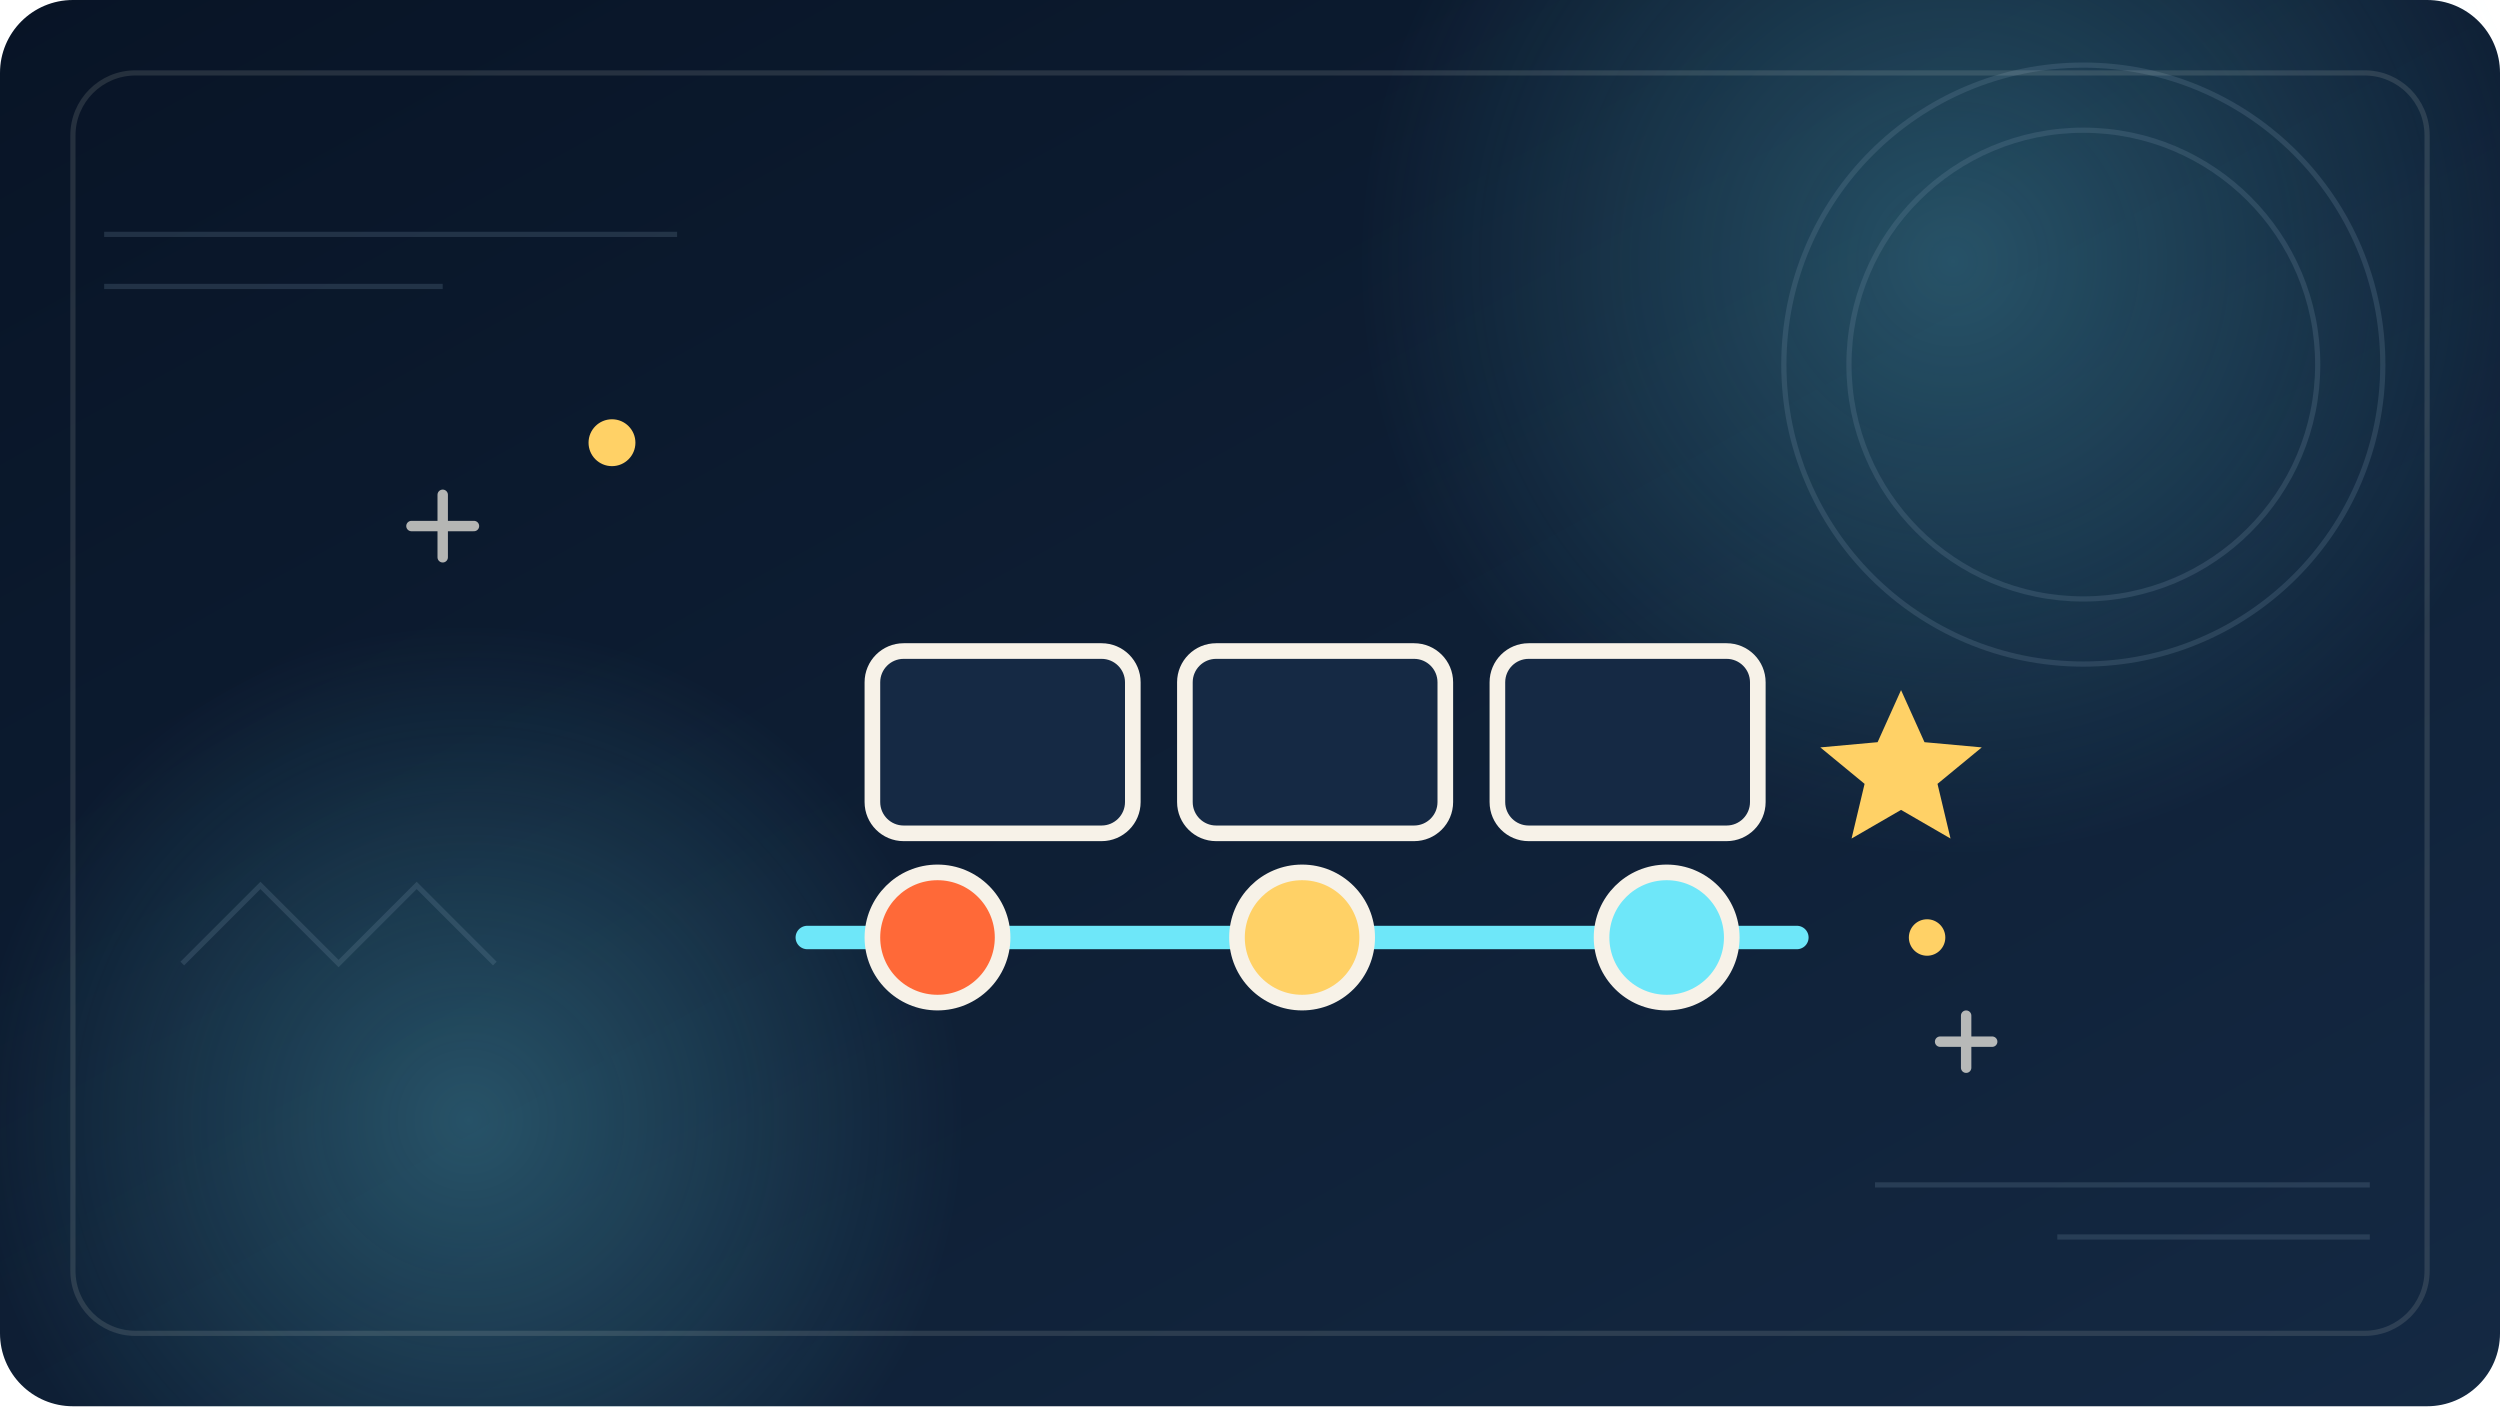
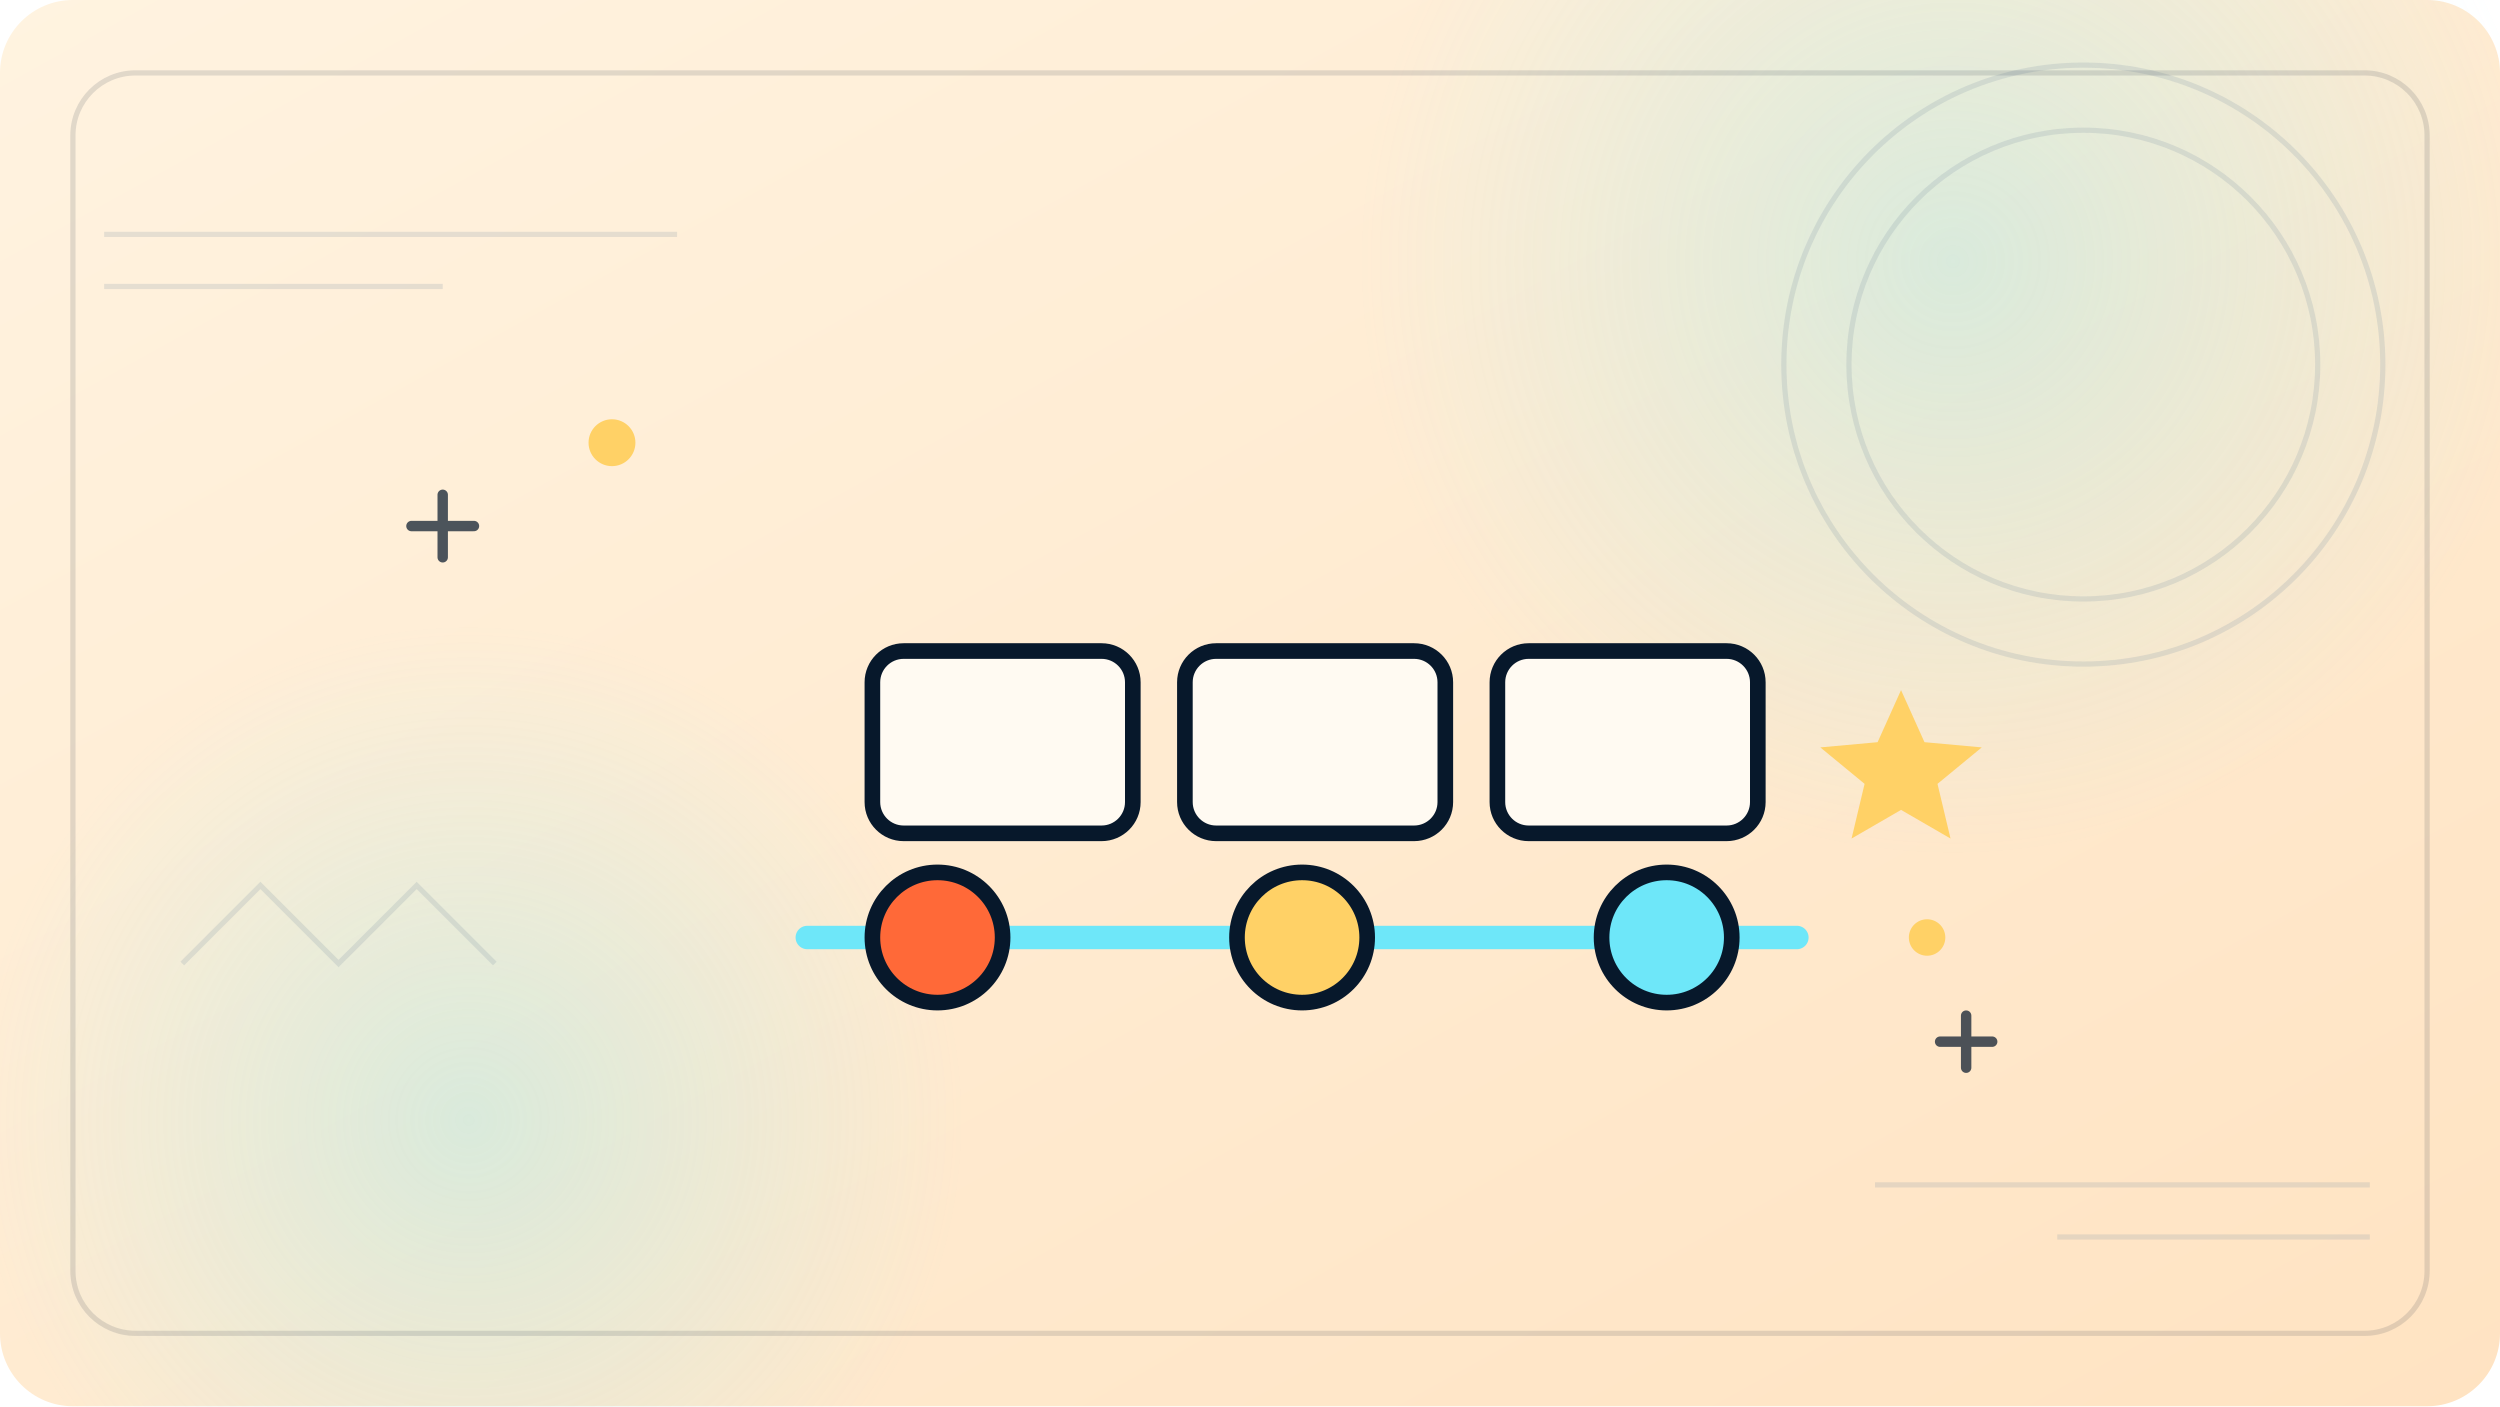
<svg xmlns="http://www.w3.org/2000/svg" width="1200" height="675" viewBox="0 0 960 540" role="img" aria-labelledby="title desc">
  <defs>
    <linearGradient id="bg" x1="0" y1="0" x2="1" y2="1">
-       <stop offset="0" stop-color="#081426" />
-       <stop offset="1" stop-color="#142943" />
+       <stop offset="0" stop-color="#fff3e0" />
+       <stop offset="1" stop-color="#ffe3c2" />
    </linearGradient>
    <radialGradient id="glow">
      <stop offset="0" stop-color="#6ee7f9" stop-opacity=".26" />
      <stop offset="1" stop-color="#6ee7f9" stop-opacity="0" />
    </radialGradient>
  </defs>
  <rect width="960" height="540" rx="28" fill="url(#bg)" />
  <circle cx="750" cy="100" r="230" fill="url(#glow)" />
  <circle cx="180" cy="430" r="190" fill="url(#glow)" />
-   <g fill="none" stroke="#7891ac" stroke-opacity=".22" stroke-width="2">
+   <g fill="none" stroke="#8a9bac" stroke-opacity=".22" stroke-width="2">
    <path d="M40 90h220M40 110h130M720 455h190M790 475h120" />
    <circle cx="800" cy="140" r="90" />
    <circle cx="800" cy="140" r="115" />
    <path d="M70 370l30-30 30 30 30-30 30 30" />
  </g>
  <g transform="translate(0 0)">
    <path d="M310 360h380" stroke="#6ee7f9" stroke-width="9" stroke-linecap="round" />
-     <circle cx="360" cy="360" r="25" fill="#ff6938" stroke="#f7f2e8" stroke-width="6" />
-     <circle cx="500" cy="360" r="25" fill="#ffd166" stroke="#f7f2e8" stroke-width="6" />
-     <circle cx="640" cy="360" r="25" fill="#6ee7f9" stroke="#f7f2e8" stroke-width="6" />
-     <rect x="335" y="250" width="100" height="70" rx="12" fill="#152944" stroke="#f7f2e8" stroke-width="6" />
-     <rect x="455" y="250" width="100" height="70" rx="12" fill="#152944" stroke="#f7f2e8" stroke-width="6" />
-     <rect x="575" y="250" width="100" height="70" rx="12" fill="#152944" stroke="#f7f2e8" stroke-width="6" />
+     <circle cx="360" cy="360" r="25" fill="#ff6938" stroke="#07182b" stroke-width="6" />
+     <circle cx="500" cy="360" r="25" fill="#ffd166" stroke="#07182b" stroke-width="6" />
+     <circle cx="640" cy="360" r="25" fill="#6ee7f9" stroke="#07182b" stroke-width="6" />
+     <rect x="335" y="250" width="100" height="70" rx="12" fill="#fffaf2" stroke="#07182b" stroke-width="6" />
+     <rect x="455" y="250" width="100" height="70" rx="12" fill="#fffaf2" stroke="#07182b" stroke-width="6" />
+     <rect x="575" y="250" width="100" height="70" rx="12" fill="#fffaf2" stroke="#07182b" stroke-width="6" />
  </g>
  <g fill="#ffd166">
    <path d="M730 265l9 20 22 2-17 14 5 21-19-11-19 11 5-21-17-14 22-2z" />
    <circle cx="740" cy="360" r="7" />
    <circle cx="235" cy="170" r="9" />
  </g>
-   <g stroke="#f7f2e8" stroke-width="4" stroke-linecap="round" opacity=".72">
+   <g stroke="#07182b" stroke-width="4" stroke-linecap="round" opacity=".72">
    <path d="M170 190v24m-12-12h24" />
    <path d="M755 390v20m-10-10h20" />
  </g>
-   <rect x="28" y="28" width="904" height="484" rx="24" fill="none" stroke="#f7f2e8" stroke-opacity=".12" stroke-width="2" />
+   <rect x="28" y="28" width="904" height="484" rx="24" fill="none" stroke="#07182b" stroke-opacity=".12" stroke-width="2" />
</svg>
